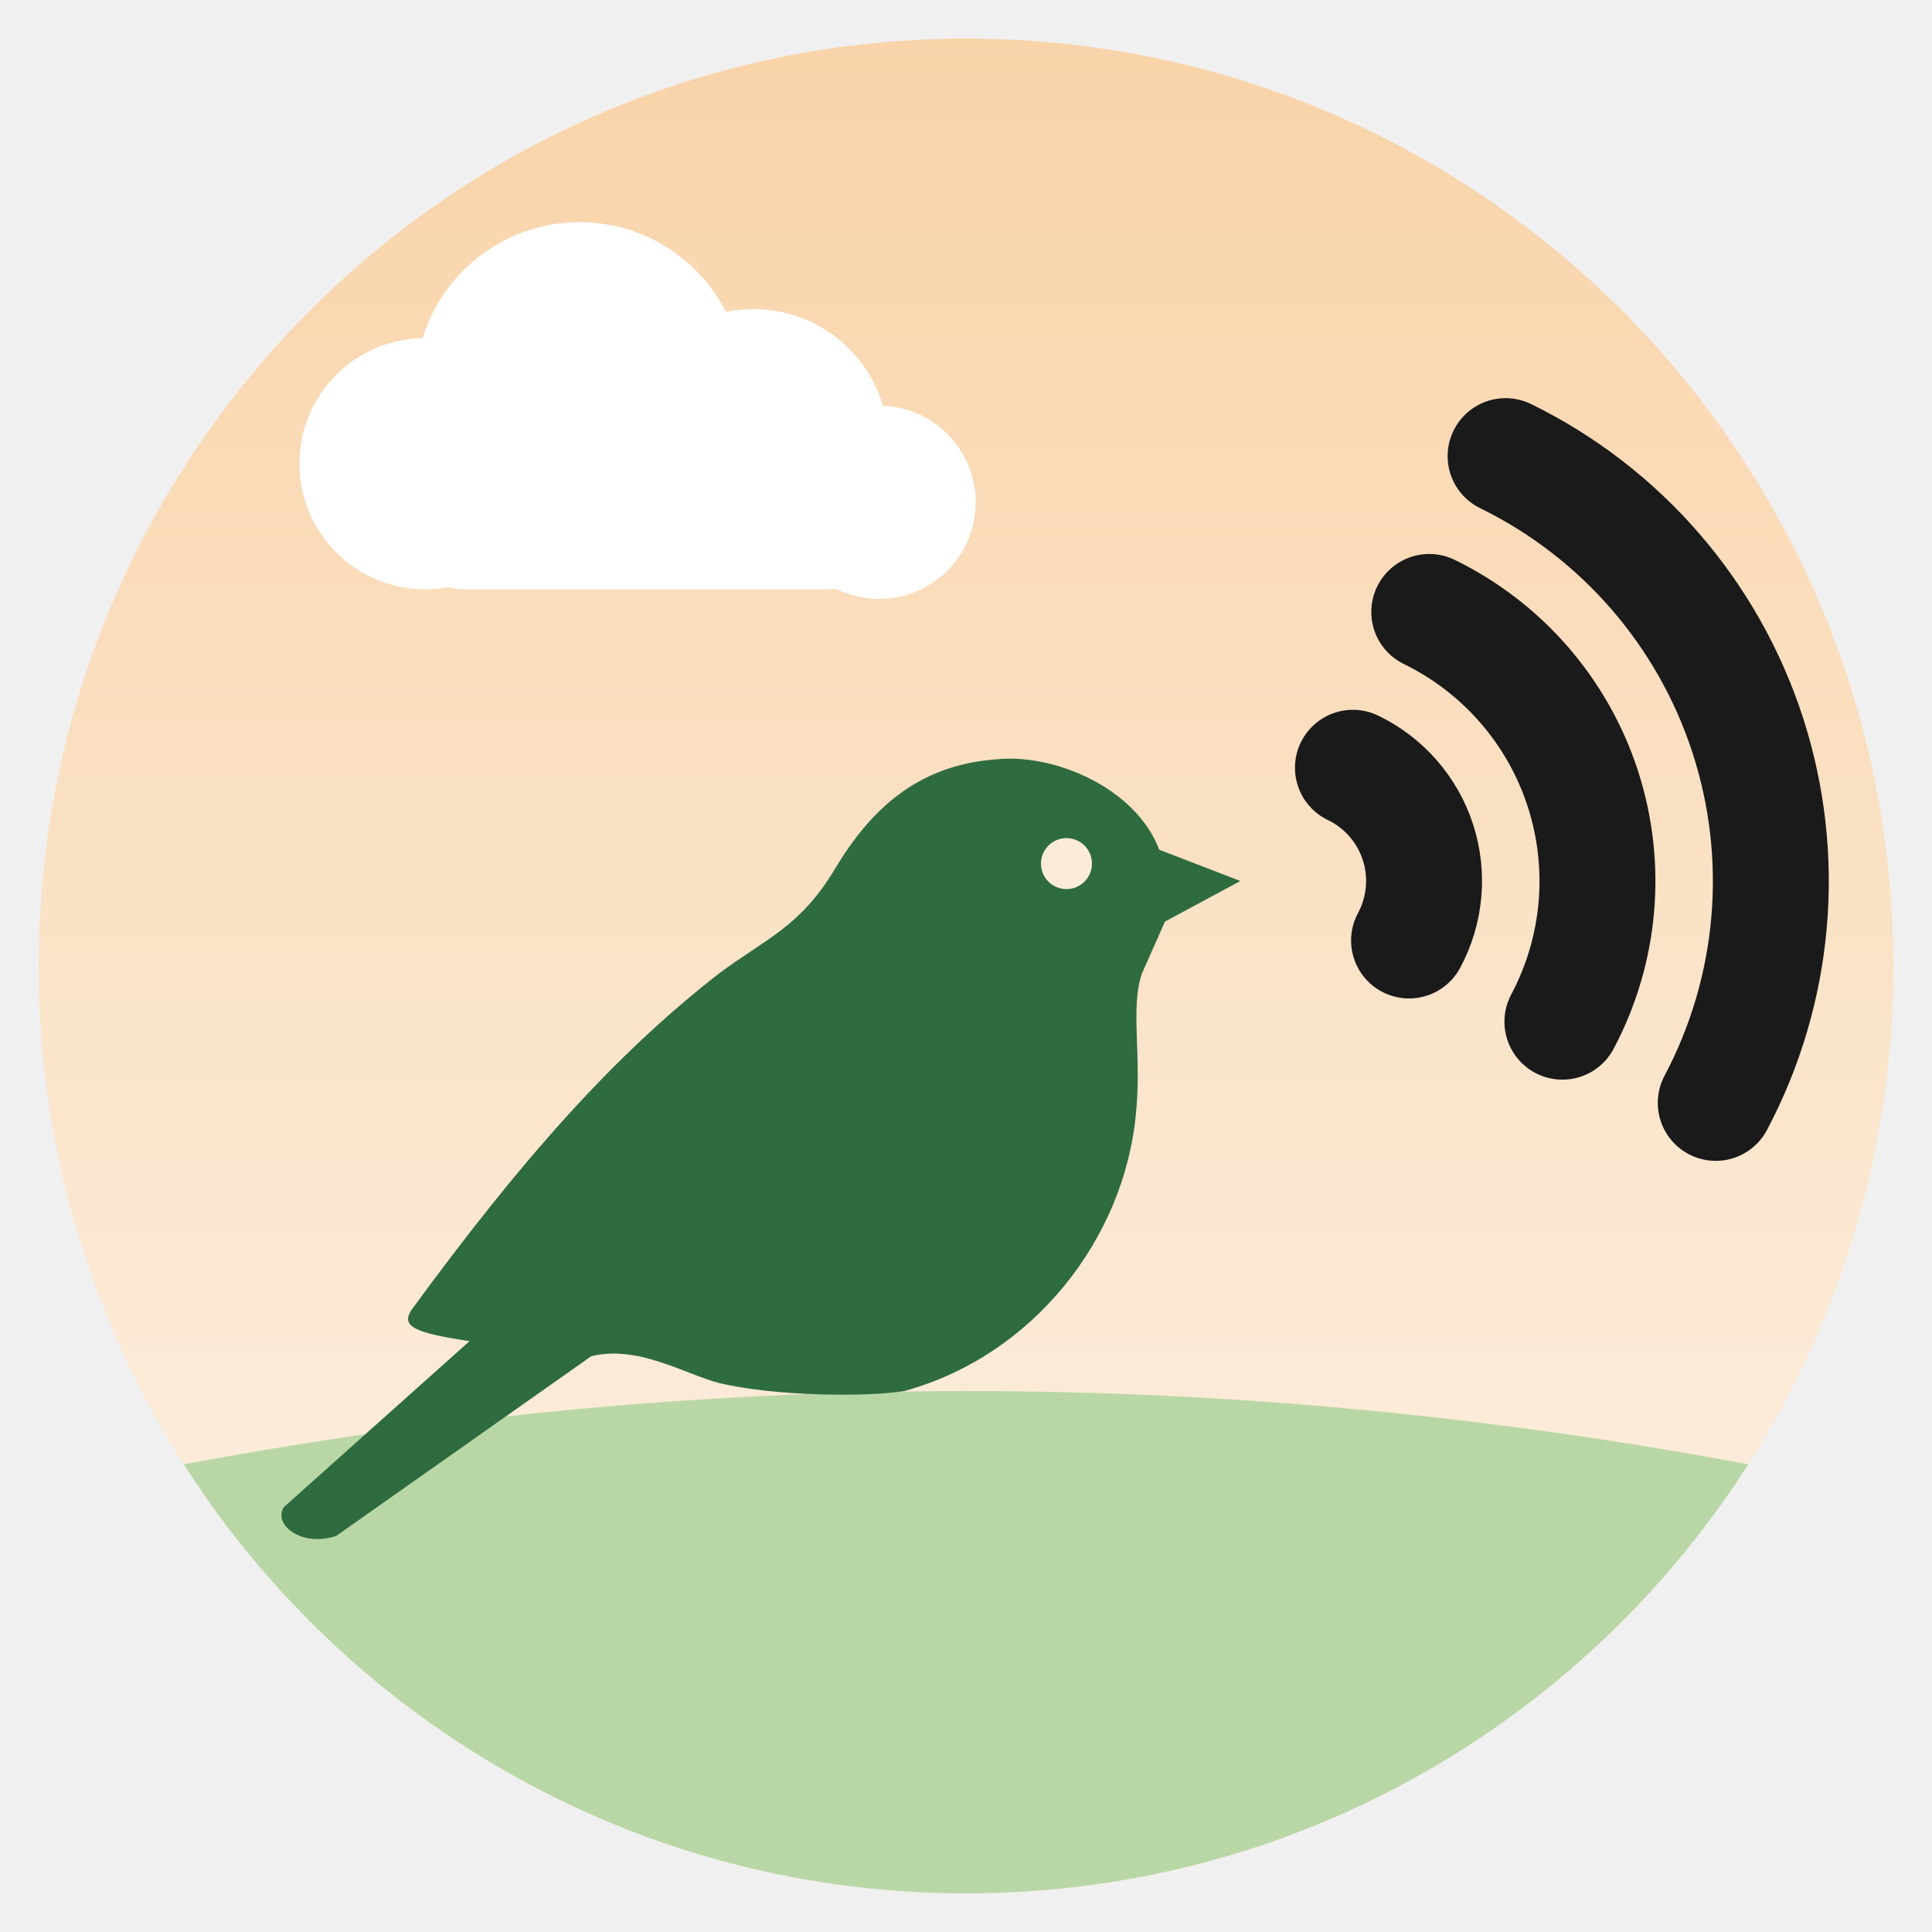
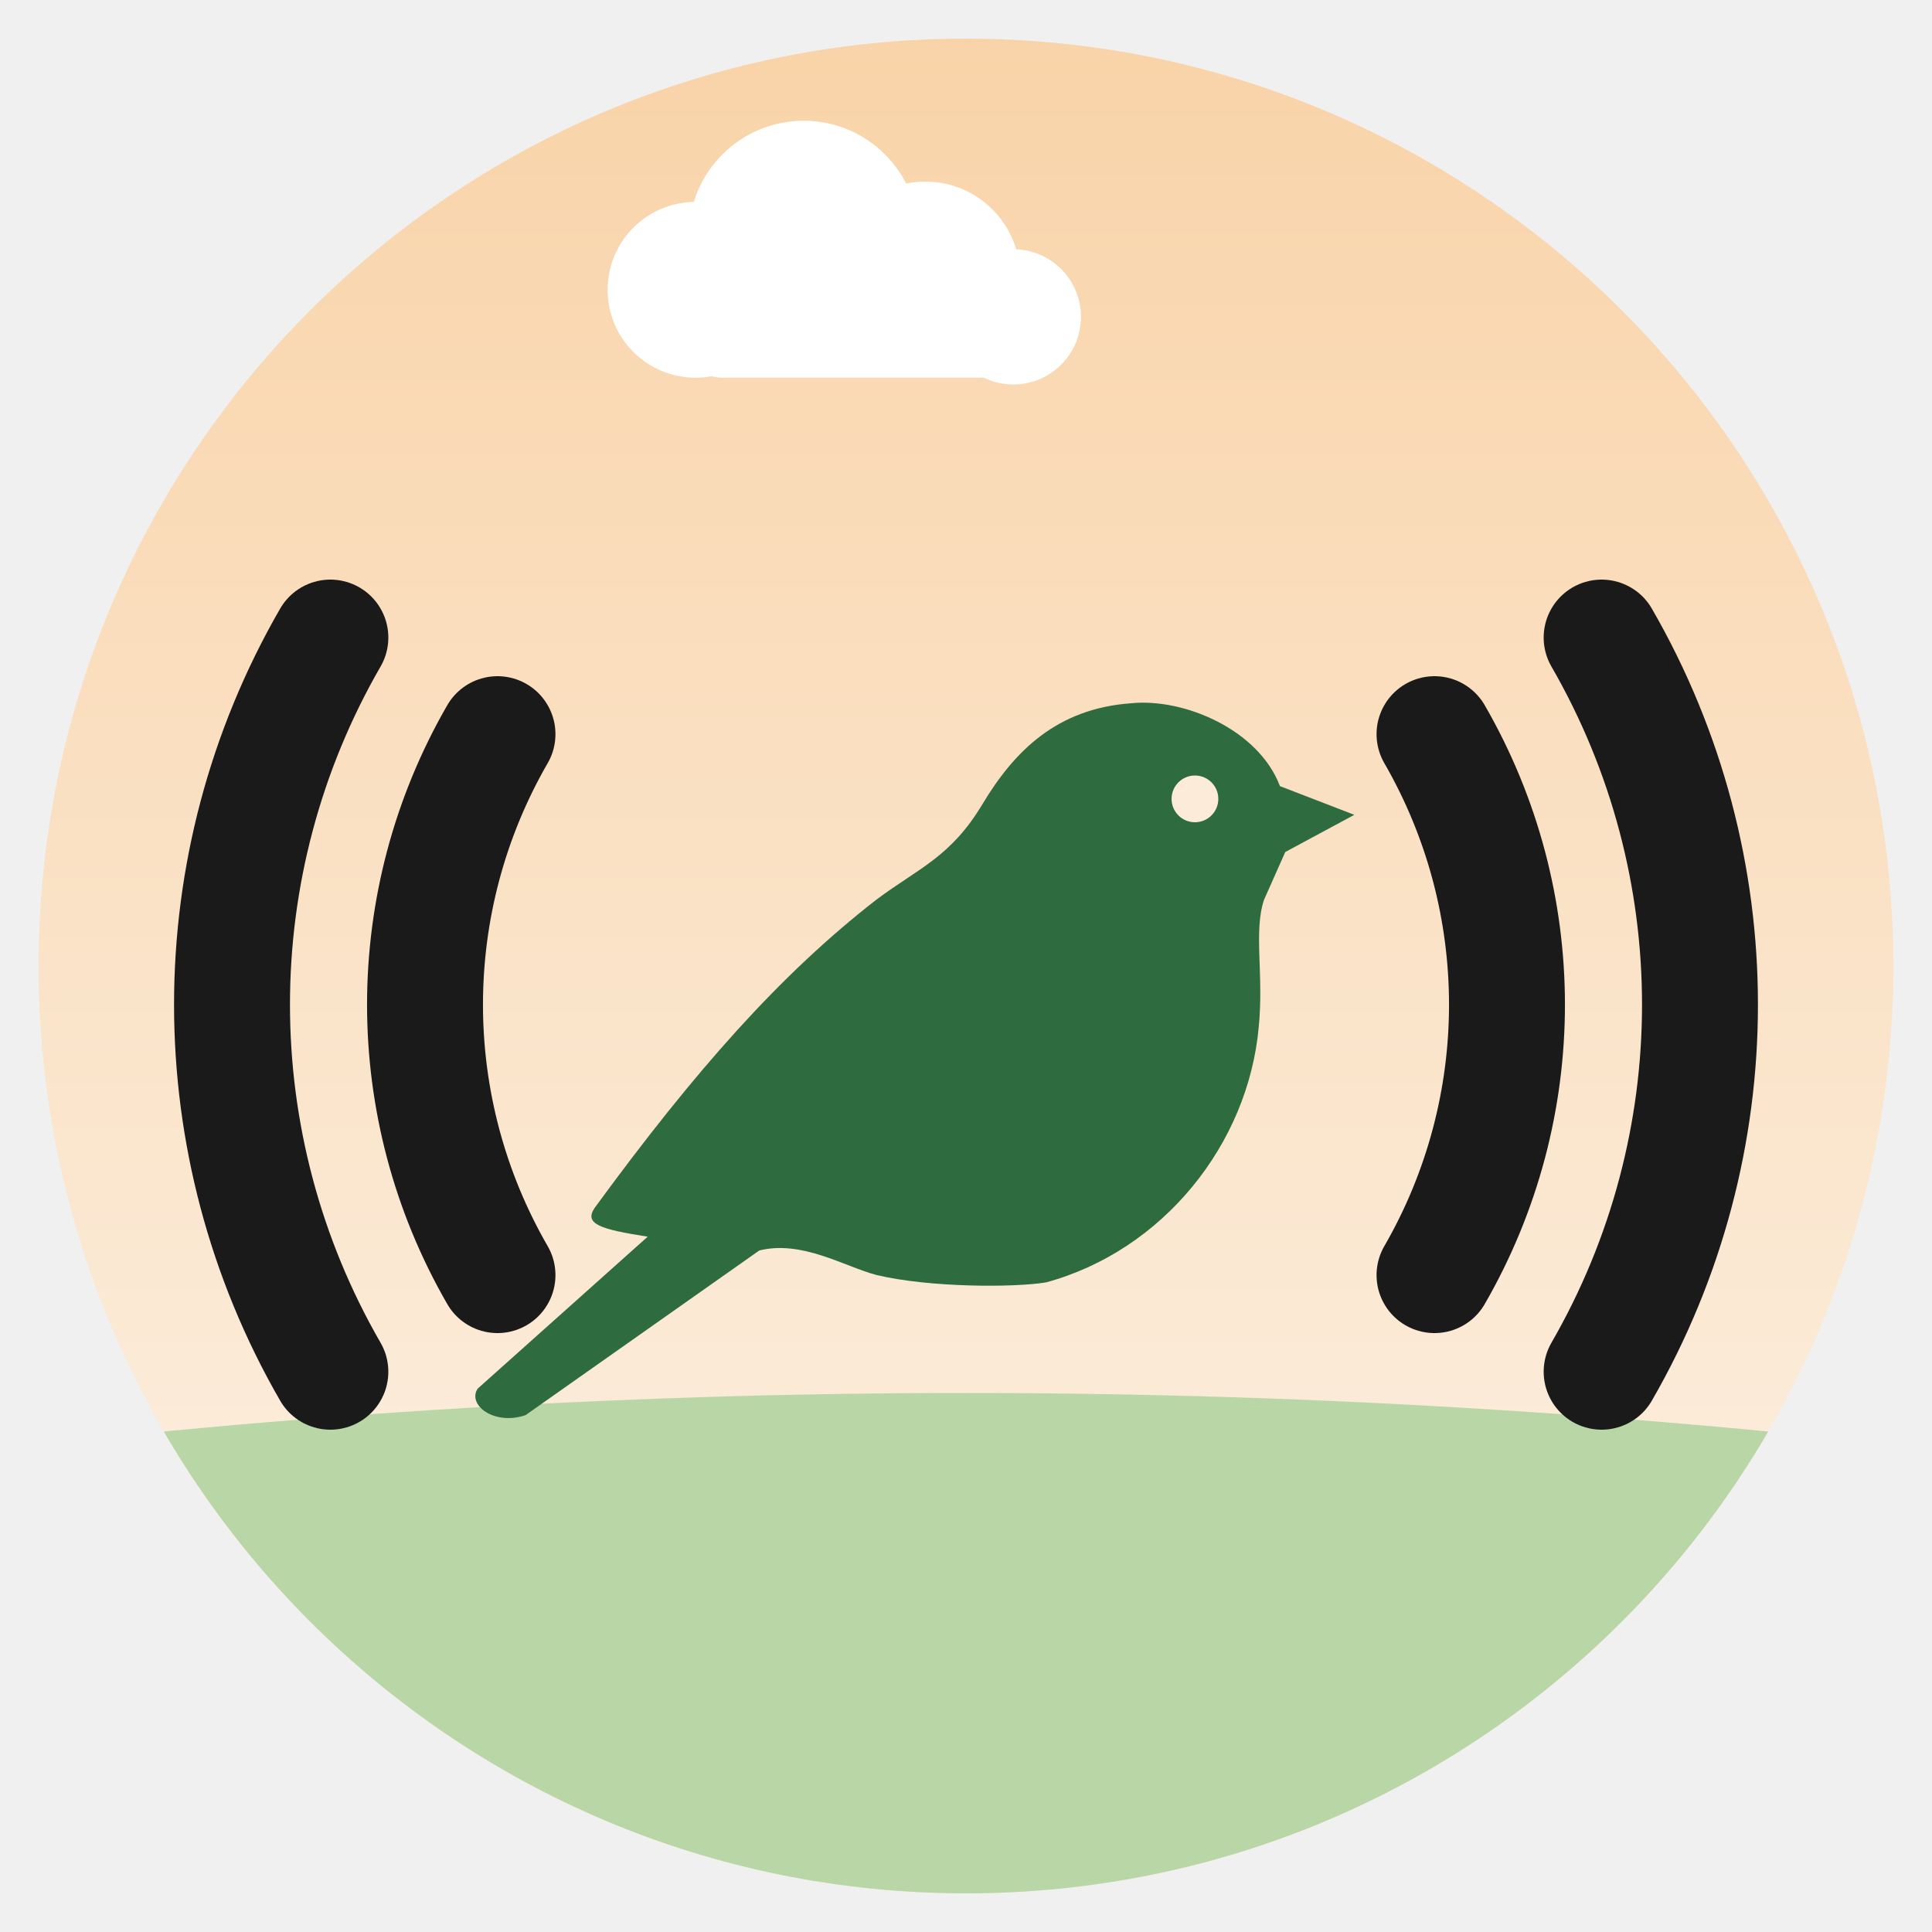
<svg xmlns="http://www.w3.org/2000/svg" viewBox="0 0 200 200">
  <defs>
    <clipPath id="c">
      <circle cx="100" cy="100" r="96" />
    </clipPath>
    <linearGradient id="sky" x1="0" y1="0" x2="0" y2="1">
      <stop offset="0" stop-color="#F9D3A8" />
      <stop offset="0.75" stop-color="#FBEBD8" />
    </linearGradient>
  </defs>
  <g clip-path="url(#c)">
    <circle cx="100" cy="100" r="96" fill="url(#sky)" />
-     <path d="M-10 158 Q100 130 210 158 L210 210 L-10 210 Z" fill="#B9D7A6" />
-     <circle cx="44.0" cy="48.0" r="13.0" fill="#FFFFFF" />
-     <circle cx="60.0" cy="40.0" r="17.0" fill="#FFFFFF" />
-     <circle cx="78.0" cy="46.0" r="14.0" fill="#FFFFFF" />
-     <circle cx="91.0" cy="52.0" r="10.0" fill="#FFFFFF" />
-     <rect x="42.0" y="48.0" width="50.0" height="13.0" rx="6.0" fill="#FFFFFF" />
-     <g transform="translate(78 114) scale(1.2) translate(-50 -45)">
+     <path d="M-10 151.2 Q100 137.2 210 151.2 L210 210 L-10 210 Z" fill="#B9D7A6" />
+     <circle cx="72.0" cy="30.0" r="9.1" fill="#FFFFFF" />
+     <circle cx="83.2" cy="24.4" r="11.9" fill="#FFFFFF" />
+     <circle cx="95.8" cy="28.6" r="9.8" fill="#FFFFFF" />
+     <circle cx="104.9" cy="32.8" r="7.0" fill="#FFFFFF" />
+     <rect x="70.6" y="30.0" width="35.0" height="9.1" rx="4.2" fill="#FFFFFF" />
+     <g transform="translate(94 105.25) scale(1.1) translate(-50 -45)">
      <path d="M92 26 L85 23.3 C83 18 76 15 71 15.5 C64 16 60 20 57 25 C54 30 51 31 47 34 C38 41 30 50 20.5 63 C19.5 64.5 21 65 25.5 65.7 L9.5 80 C8.5 81.5 11 83.5 14 82.5 L36 67 C40 66 44 68.5 47 69.3 C52 70.5 60 70.5 63 70 C74 67 82 57 83 46 C83.5 41 82.5 37 83.5 34 L85.5 29.5 Z" fill="#2E6B3F" />
      <circle cx="77" cy="24.5" r="2.2" fill="#FBEBD8" />
    </g>
-     <g transform="rotate(-18 134.4 91.2)">
-       <path d="M143.4 81.8 A13 13 0 0 1 143.4 100.6" stroke="#1A1A1A" stroke-width="12" fill="none" stroke-linecap="round" />
-       <path d="M155.9 68.9 A31 31 0 0 1 155.9 113.5" stroke="#1A1A1A" stroke-width="12" fill="none" stroke-linecap="round" />
-       <path d="M168.4 56.0 A49 49 0 0 1 168.4 126.4" stroke="#1A1A1A" stroke-width="12" fill="none" stroke-linecap="round" />
-     </g>
+     <path d="M148.5 76.0 A56 56 0 0 1 148.5 132.0" stroke="#1A1A1A" stroke-width="12" fill="none" stroke-linecap="round" />
+     <path d="M51.5 132.0 A56 56 0 0 1 51.5 76.0" stroke="#1A1A1A" stroke-width="12" fill="none" stroke-linecap="round" />
+     <path d="M165.8 66.0 A76 76 0 0 1 165.8 142.0" stroke="#1A1A1A" stroke-width="12" fill="none" stroke-linecap="round" />
+     <path d="M34.2 142.0 A76 76 0 0 1 34.2 66.0" stroke="#1A1A1A" stroke-width="12" fill="none" stroke-linecap="round" />
  </g>
</svg>
